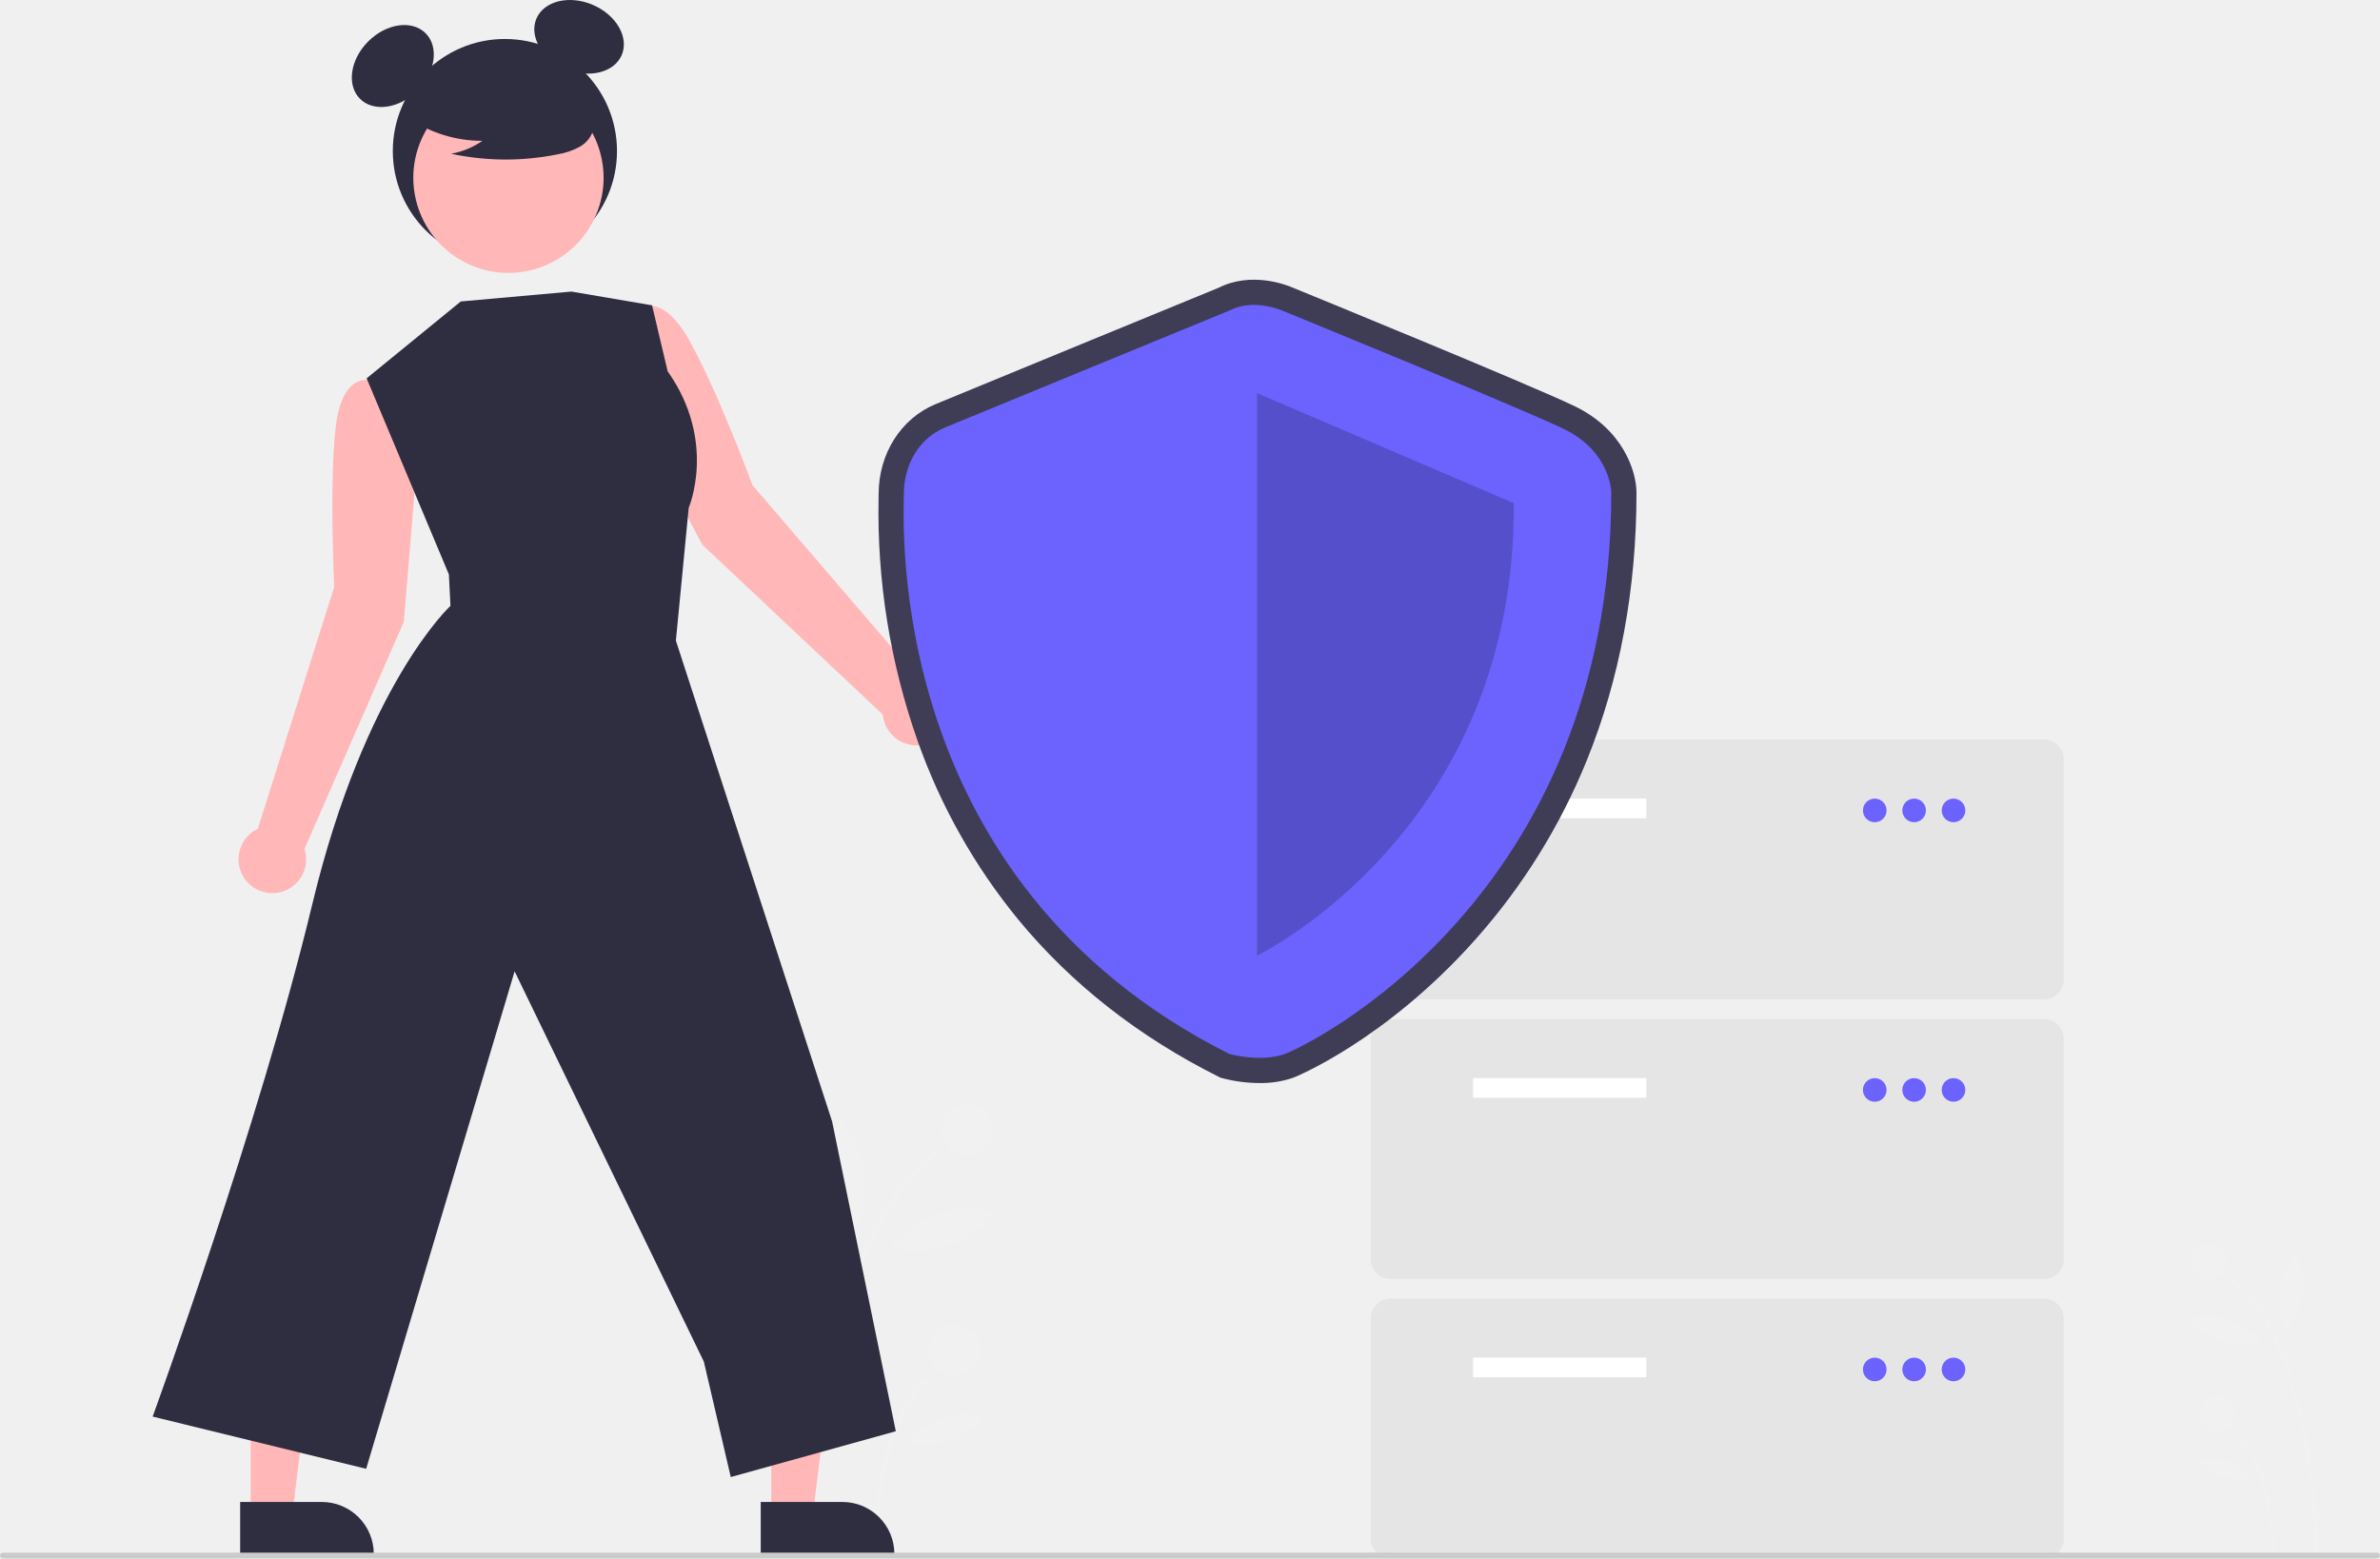
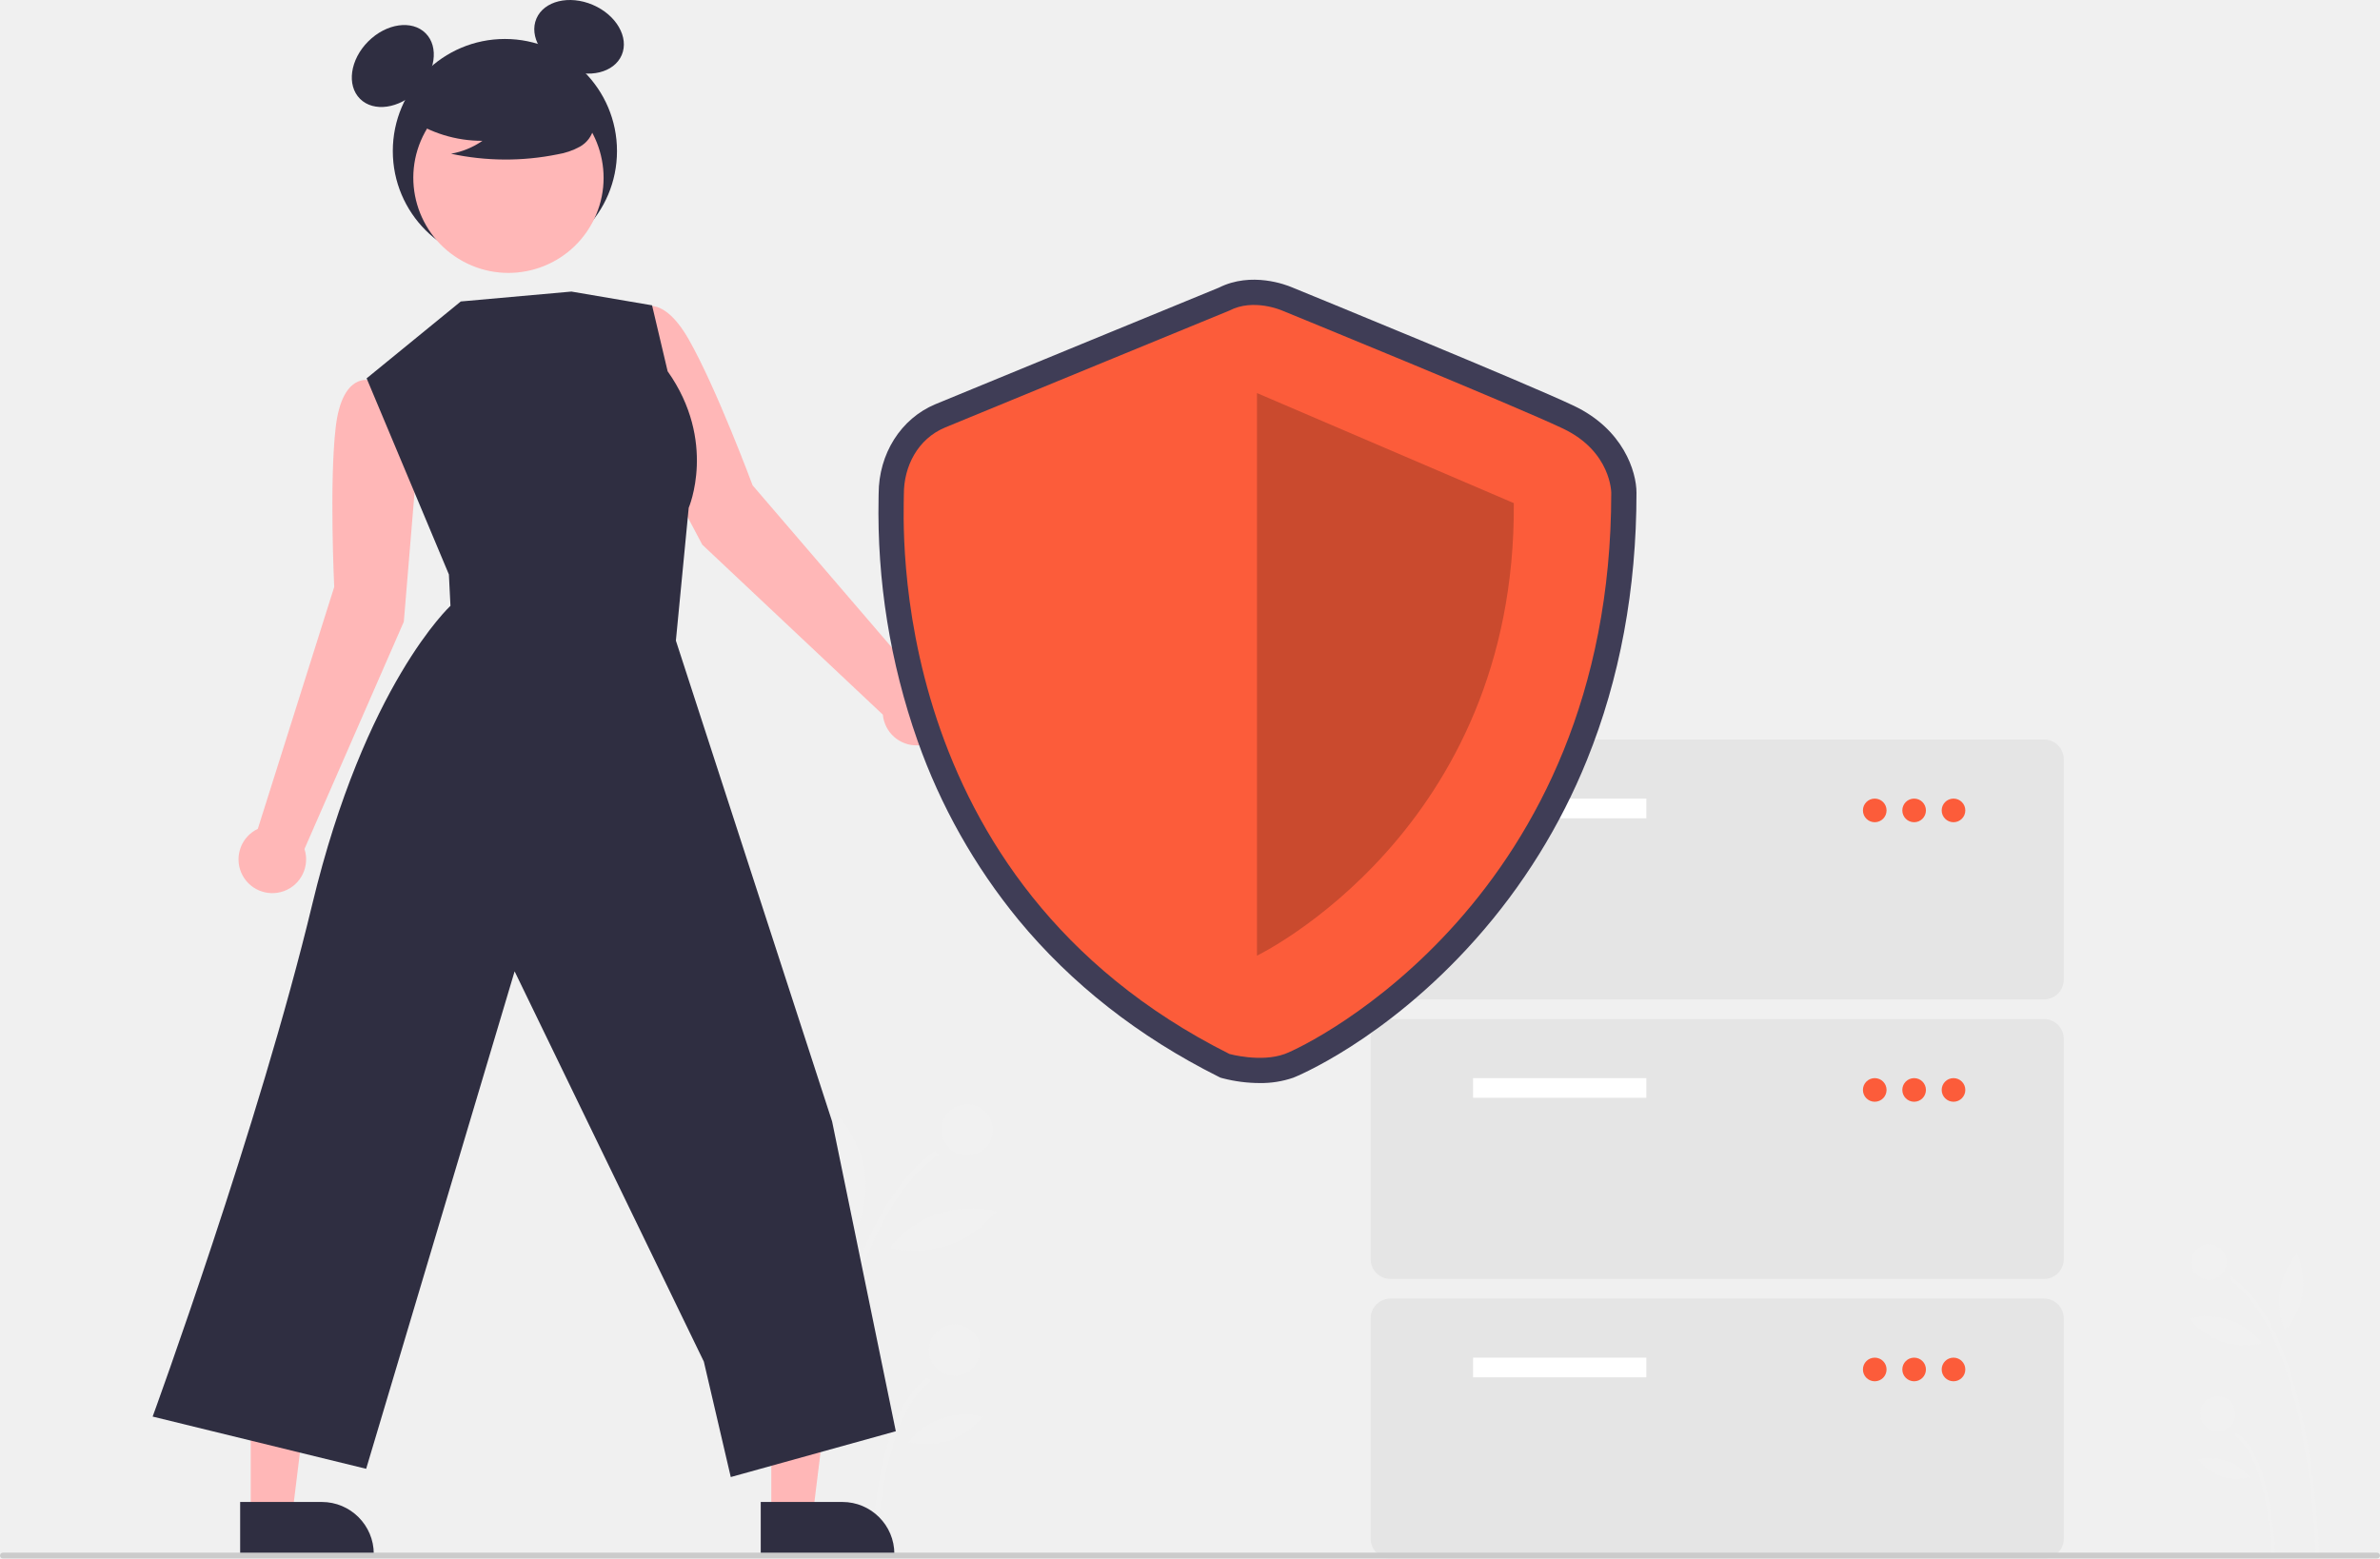
<svg xmlns="http://www.w3.org/2000/svg" id="f8b6a39e-83da-4016-9016-ff4c8b42d6ea" data-name="Layer 1" width="826" height="541" viewBox="0 0 826 541">
  <path d="M990.637,719.305l1.225-.024a284.08,284.08,0,0,0-4.348-40.598c-5.297-28.713-14.105-47.57-26.179-56.047l-.703,1.002C988.837,643.441,990.623,718.548,990.637,719.305Z" transform="translate(-187 -179.5)" fill="#f1f1f1" />
  <path d="M975.326,719.012l1.225-.024c-.026-1.357-.792-33.326-13.378-42.163l-.703,1.002C974.548,686.308,975.32,718.686,975.326,719.012Z" transform="translate(-187 -179.5)" fill="#f1f1f1" />
  <circle cx="766.664" cy="438.125" r="6.125" fill="#f1f1f1" />
  <circle cx="769.697" cy="490.796" r="6.125" fill="#f1f1f1" />
  <path d="M978.181,627.421a27.205,27.205,0,0,0,1.849,13.928,24.793,24.793,0,0,0,4.168-26.624A27.205,27.205,0,0,0,978.181,627.421Z" transform="translate(-187 -179.5)" fill="#f1f1f1" />
  <path d="M958.161,645.276a27.205,27.205,0,0,0,14.037.606,24.793,24.793,0,0,0-25.49-8.743A27.205,27.205,0,0,0,958.161,645.276Z" transform="translate(-187 -179.5)" fill="#f1f1f1" />
  <path d="M957.935,691.922a19.069,19.069,0,0,0,9.839.425,17.378,17.378,0,0,0-17.867-6.128A19.068,19.068,0,0,0,957.935,691.922Z" transform="translate(-187 -179.5)" fill="#f1f1f1" />
  <path d="M469.026,719.305l-1.778-.035a412.331,412.331,0,0,1,6.311-58.927c7.688-41.675,20.472-69.046,37.997-81.351l1.021,1.455C471.639,609.191,469.047,718.207,469.026,719.305Z" transform="translate(-187 -179.5)" fill="#f1f1f1" />
  <path d="M491.25,718.88l-1.778-.035c.038-1.969,1.149-48.372,19.417-61.198l1.021,1.455C492.379,671.41,491.259,718.407,491.25,718.88Z" transform="translate(-187 -179.5)" fill="#f1f1f1" />
  <circle cx="335.692" cy="392.219" r="8.89" fill="#f1f1f1" />
  <circle cx="331.29" cy="468.67" r="8.89" fill="#f1f1f1" />
  <path d="M487.106,585.938a39.487,39.487,0,0,1-2.684,20.216,35.986,35.986,0,0,1-6.05-38.644A39.487,39.487,0,0,1,487.106,585.938Z" transform="translate(-187 -179.5)" fill="#f1f1f1" />
  <path d="M516.164,611.855a39.487,39.487,0,0,1-20.374.88,35.986,35.986,0,0,1,36.998-12.691A39.487,39.487,0,0,1,516.164,611.855Z" transform="translate(-187 -179.5)" fill="#f1f1f1" />
  <path d="M516.492,679.559a27.678,27.678,0,0,1-14.281.617,25.223,25.223,0,0,1,25.933-8.895A27.677,27.677,0,0,1,516.492,679.559Z" transform="translate(-187 -179.5)" fill="#f1f1f1" />
  <path d="M331.679,340.734l-4.277-26.168L315.324,311.546s-9.586-2.952-11.826,16.355c-2.24,19.308-.504,55.356-.504,55.356l-26.517,83.971a11.729,11.729,0,1,0,16.194,6.985l34.478-78.878Z" transform="translate(-187 -179.5)" fill="#ffb7b7" />
  <path d="M405.122,320.141l-6.341-25.746,9.922-7.519s7.656-6.479,17.298,10.398c9.641,16.877,22.198,50.713,22.198,50.713l57.357,66.816a11.729,11.729,0,1,1-12.151,12.782L430.726,368.579Z" transform="translate(-187 -179.5)" fill="#ffb7b7" />
  <polygon points="267.689 526.093 282.072 526.092 288.915 470.614 267.686 470.615 267.689 526.093" fill="#ffb7b7" />
  <path d="M451.02,700.897l28.326-.001h.001a18.052,18.052,0,0,1,18.051,18.051v.587l-46.378.002Z" transform="translate(-187 -179.5)" fill="#2f2e41" />
  <polygon points="87.016 526.093 101.399 526.092 108.242 470.614 87.013 470.615 87.016 526.093" fill="#ffb7b7" />
  <path d="M270.347,700.897l28.326-.001h.001a18.052,18.052,0,0,1,18.051,18.051v.587l-46.378.002Z" transform="translate(-187 -179.5)" fill="#2f2e41" />
  <circle cx="175.23" cy="52.431" r="38.902" fill="#2f2e41" />
  <ellipse cx="323.328" cy="202.419" rx="16.097" ry="12.073" transform="translate(-235.4315 108.4149) rotate(-45)" fill="#2f2e41" />
  <ellipse cx="387.973" cy="192.279" rx="12.073" ry="16.097" transform="translate(-128.2553 294.0317) rotate(-66.86956)" fill="#2f2e41" />
  <circle cx="363.464" cy="241.218" r="33.016" transform="translate(-209.5328 264.9384) rotate(-61.33682)" fill="#ffb7b7" />
  <path d="M328.772,220.451a44.904,44.904,0,0,0,25.662,7.931,27.517,27.517,0,0,1-10.906,4.487,90.545,90.545,0,0,0,36.985.208,23.937,23.937,0,0,0,7.742-2.659,9.798,9.798,0,0,0,4.779-6.391c.811-4.636-2.801-8.847-6.554-11.685a48.348,48.348,0,0,0-40.628-8.119c-4.538,1.173-9.085,3.155-12.033,6.8s-3.821,9.264-1.012,13.017Z" transform="translate(-187 -179.5)" fill="#2f2e41" />
  <path d="M346.918,284.151l-32.678,26.687,28.552,68.079.545,10.893s-29.64,27.328-47.979,103.668-55.38,177.778-55.38,177.778l74.101,18.128,51.521-172.69,65.677,135.48,9.343,40.072,57.28-15.901L475.792,568.808,421.572,401.886l4.452-46.114s9.922-23.017-7.315-47.386l-5.406-22.898L385.317,280.717Z" transform="translate(-187 -179.5)" fill="#2f2e41" />
  <path d="M896.415,526.429H669.543a6.841,6.841,0,0,1-6.833-6.833v-76.535a6.841,6.841,0,0,1,6.833-6.833h226.871a6.841,6.841,0,0,1,6.833,6.833v76.535A6.841,6.841,0,0,1,896.415,526.429Z" transform="translate(-187 -179.5)" fill="#e5e5e5" />
  <rect x="511.244" y="277.228" width="60.135" height="6.833" fill="#fff" />
-   <circle cx="650.647" cy="281.328" r="4.1" fill="#6c63ff" />
-   <circle cx="664.314" cy="281.328" r="4.1" fill="#6c63ff" />
-   <circle cx="677.981" cy="281.328" r="4.1" fill="#6c63ff" />
+   <circle cx="650.647" cy="281.328" r="4.1" fill="#fc5c3a" />
+   <circle cx="664.314" cy="281.328" r="4.1" fill="#fc5c3a" />
+   <circle cx="677.981" cy="281.328" r="4.1" fill="#fc5c3a" />
  <path d="M896.415,623.465H669.543a6.841,6.841,0,0,1-6.833-6.833v-76.535a6.841,6.841,0,0,1,6.833-6.833h226.871a6.841,6.841,0,0,1,6.833,6.833v76.535A6.841,6.841,0,0,1,896.415,623.465Z" transform="translate(-187 -179.5)" fill="#e5e5e5" />
  <rect x="511.244" y="374.263" width="60.135" height="6.833" fill="#fff" />
-   <circle cx="650.647" cy="378.363" r="4.1" fill="#6c63ff" />
-   <circle cx="664.314" cy="378.363" r="4.1" fill="#6c63ff" />
-   <circle cx="677.981" cy="378.363" r="4.1" fill="#6c63ff" />
+   <circle cx="650.647" cy="378.363" r="4.1" fill="#fc5c3a" />
+   <circle cx="664.314" cy="378.363" r="4.1" fill="#fc5c3a" />
+   <circle cx="677.981" cy="378.363" r="4.1" fill="#fc5c3a" />
  <path d="M896.415,720.5H669.543a6.841,6.841,0,0,1-6.833-6.833v-76.535a6.841,6.841,0,0,1,6.833-6.833h226.871a6.841,6.841,0,0,1,6.833,6.833v76.535A6.841,6.841,0,0,1,896.415,720.5Z" transform="translate(-187 -179.5)" fill="#e5e5e5" />
  <rect x="511.244" y="471.299" width="60.135" height="6.833" fill="#fff" />
-   <circle cx="650.647" cy="475.399" r="4.1" fill="#6c63ff" />
-   <circle cx="664.314" cy="475.399" r="4.1" fill="#6c63ff" />
-   <circle cx="677.981" cy="475.399" r="4.1" fill="#6c63ff" />
+   <circle cx="650.647" cy="475.399" r="4.1" fill="#fc5c3a" />
+   <circle cx="664.314" cy="475.399" r="4.1" fill="#fc5c3a" />
+   <circle cx="677.981" cy="475.399" r="4.1" fill="#fc5c3a" />
  <path d="M624.17,555.475a51.658,51.658,0,0,1-12.806-1.657l-.824-.228-.765-.383c-27.647-13.862-50.972-32.171-69.326-54.421A206.016,206.016,0,0,1,505.445,436.631a239.231,239.231,0,0,1-13.528-84.274c.012-.602.022-1.067.022-1.387,0-13.939,7.737-26.17,19.712-31.159,9.165-3.819,92.375-37.996,98.387-40.466,11.322-5.673,23.402-.938,25.335-.11,4.336,1.773,81.259,33.235,97.881,41.15,17.132,8.158,21.703,22.813,21.703,30.187,0,33.382-5.781,64.579-17.183,92.727a214.708,214.708,0,0,1-38.585,62.184c-31.498,35.446-63.004,48.012-63.309,48.123A34.427,34.427,0,0,1,624.17,555.475ZM616.76,537.122c2.732.612,9.02,1.531,13.119.036,5.207-1.899,31.578-15.574,56.22-43.305,34.047-38.315,51.323-86.48,51.348-143.157-.061-1.148-.876-9.338-11.722-14.502-16.301-7.762-96.255-40.456-97.061-40.785l-.221-.094c-1.676-.702-7.008-2.181-10.684-.255l-.736.343c-.891.366-89.22,36.644-98.64,40.57-6.59,2.746-8.938,9.548-8.938,14.998,0,.398-.01.978-.025,1.726C508.669,391.478,517.643,486.905,616.76,537.122Z" transform="translate(-187 -179.5)" fill="#3f3d56" />
-   <path d="M613.698,287.305s-89.131,36.608-98.681,40.587-14.325,13.529-14.325,23.079S493.53,485.132,613.698,545.382c0,0,10.906,3.018,19.181,0s113.322-53.95,113.322-194.809c0,0,0-14.325-16.712-22.283S631.977,287.305,631.977,287.305,622.054,282.928,613.698,287.305Z" transform="translate(-187 -179.5)" fill="#6c63ff" />
+   <path d="M613.698,287.305s-89.131,36.608-98.681,40.587-14.325,13.529-14.325,23.079S493.53,485.132,613.698,545.382c0,0,10.906,3.018,19.181,0s113.322-53.95,113.322-194.809c0,0,0-14.325-16.712-22.283S631.977,287.305,631.977,287.305,622.054,282.928,613.698,287.305Z" transform="translate(-187 -179.5)" fill="#fc5c3a" />
  <path d="M623.248,315.954V511.243s89.927-43.287,89.131-157.089Z" transform="translate(-187 -179.5)" opacity="0.2" />
  <path d="M1012,720.5H188a1,1,0,0,1,0-2h824a1,1,0,0,1,0,2Z" transform="translate(-187 -179.5)" fill="#cbcbcb" />
</svg>
